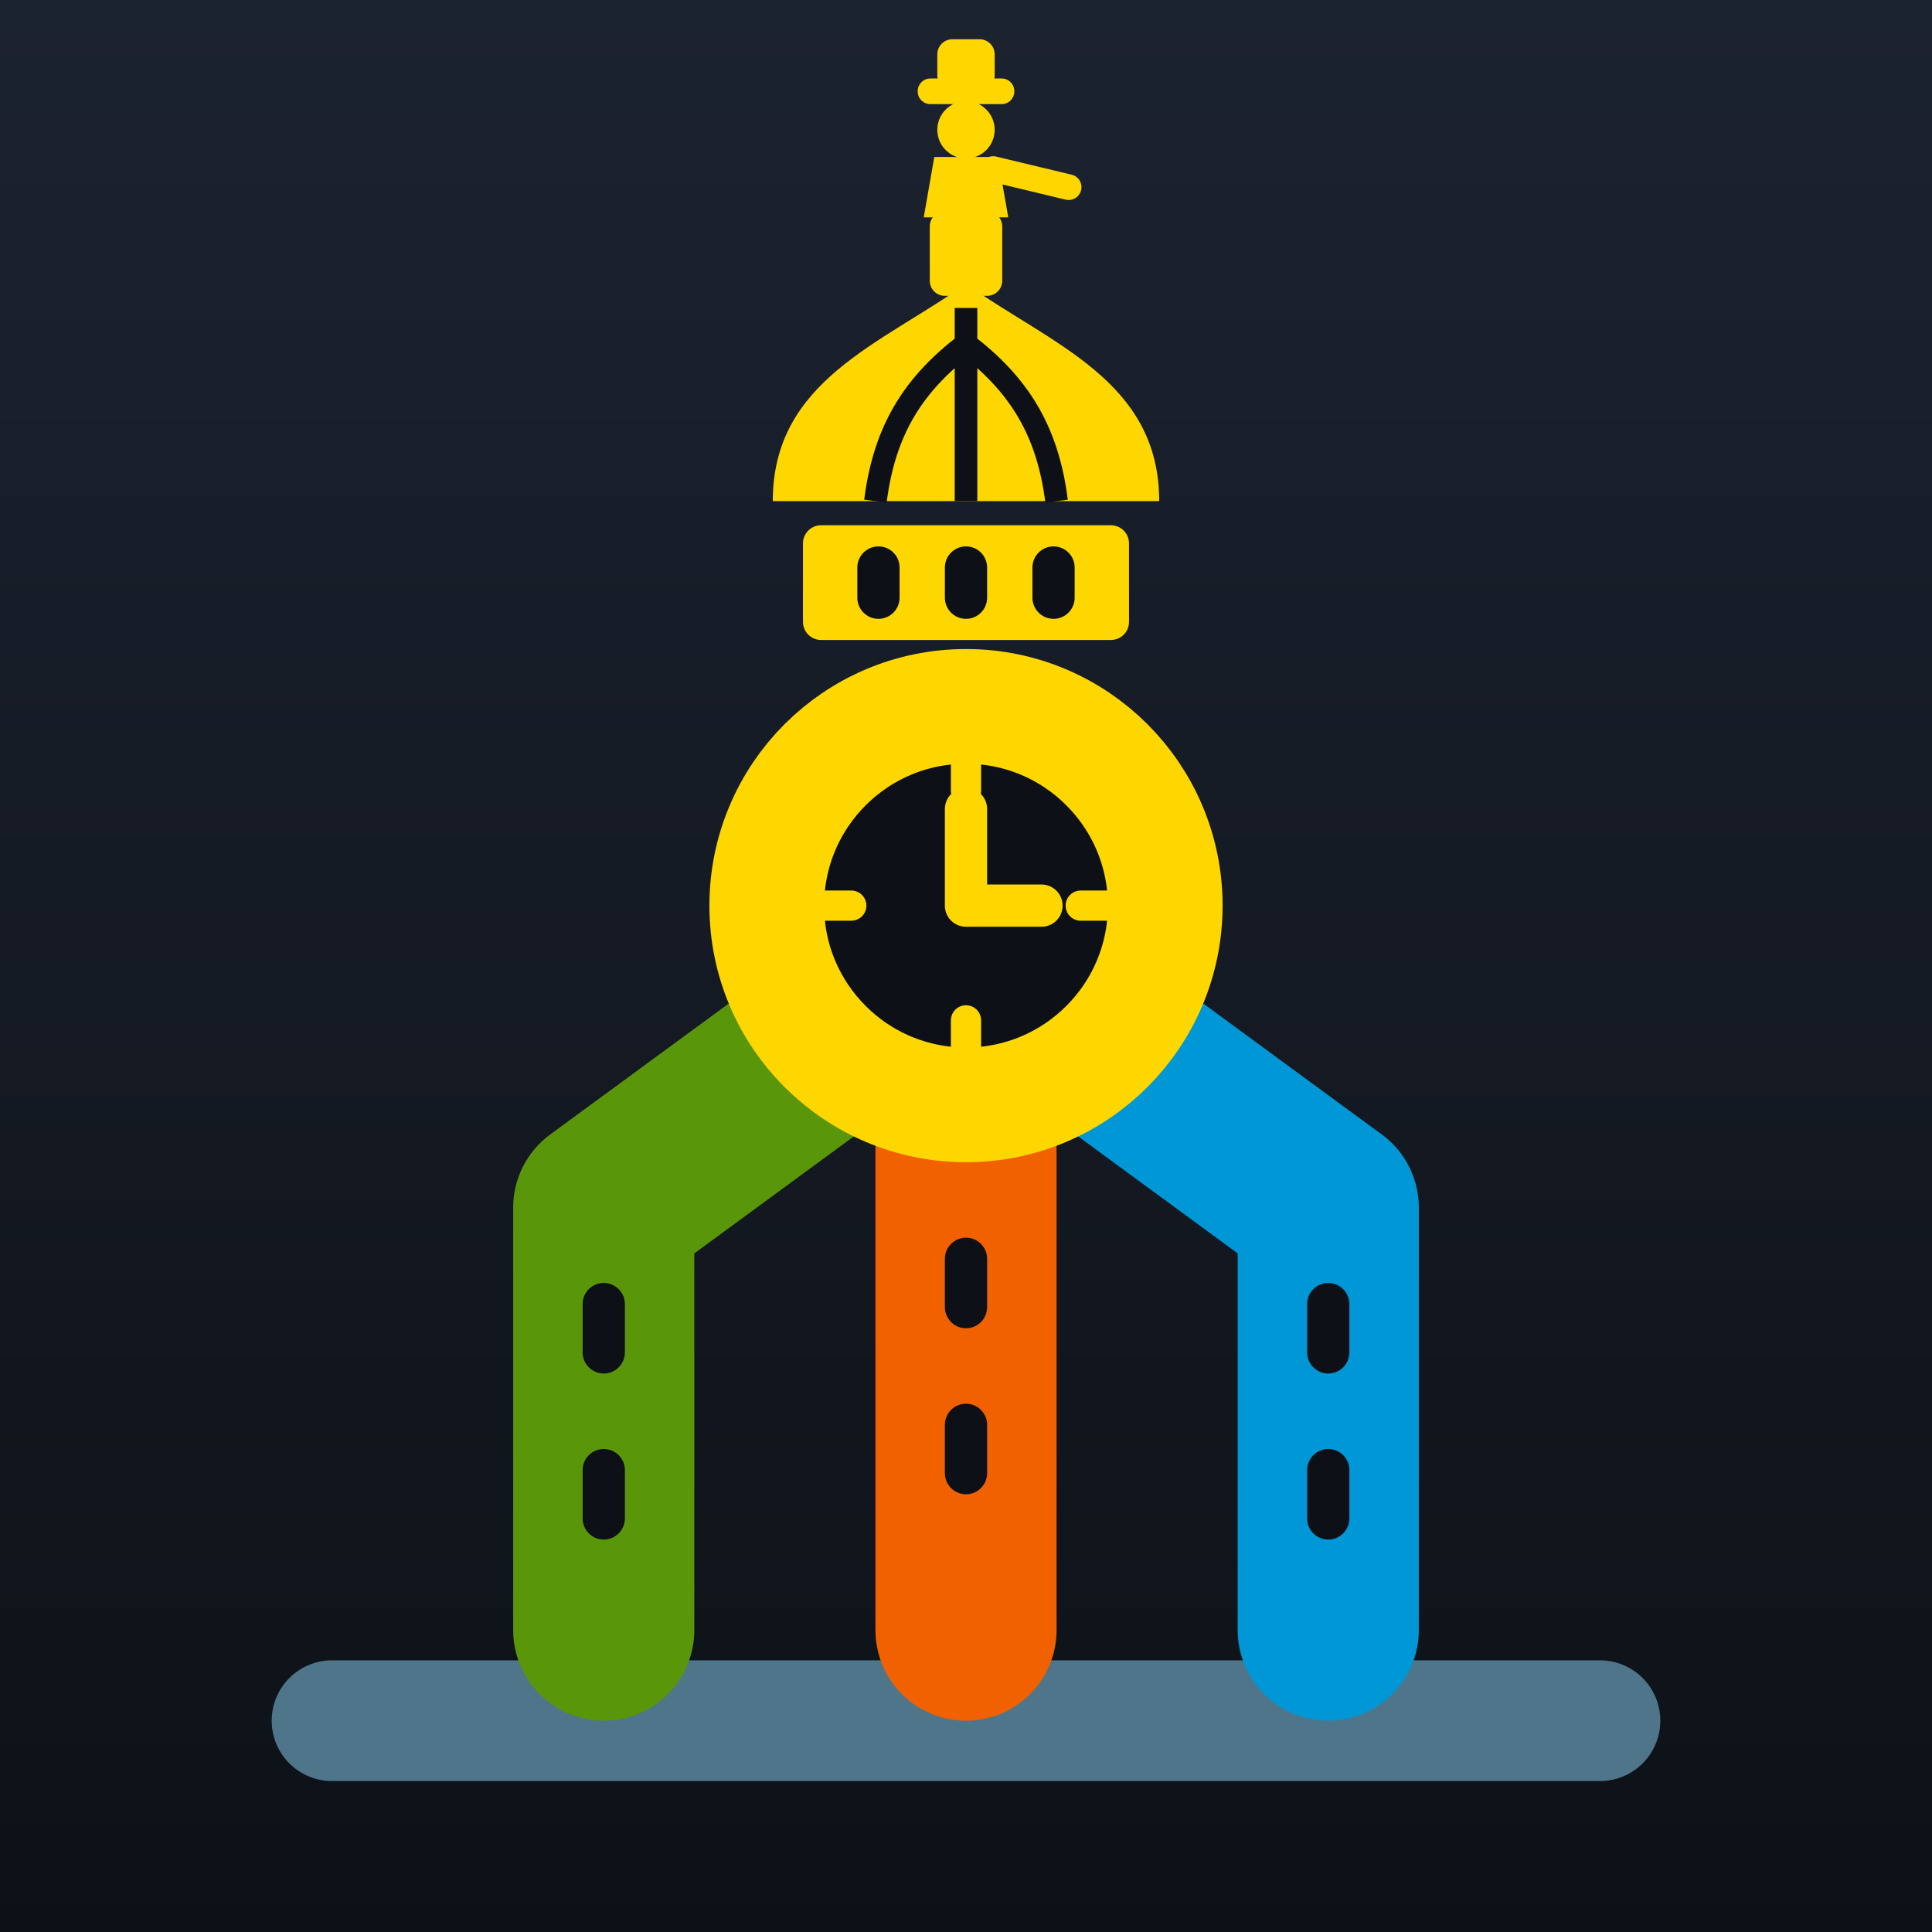
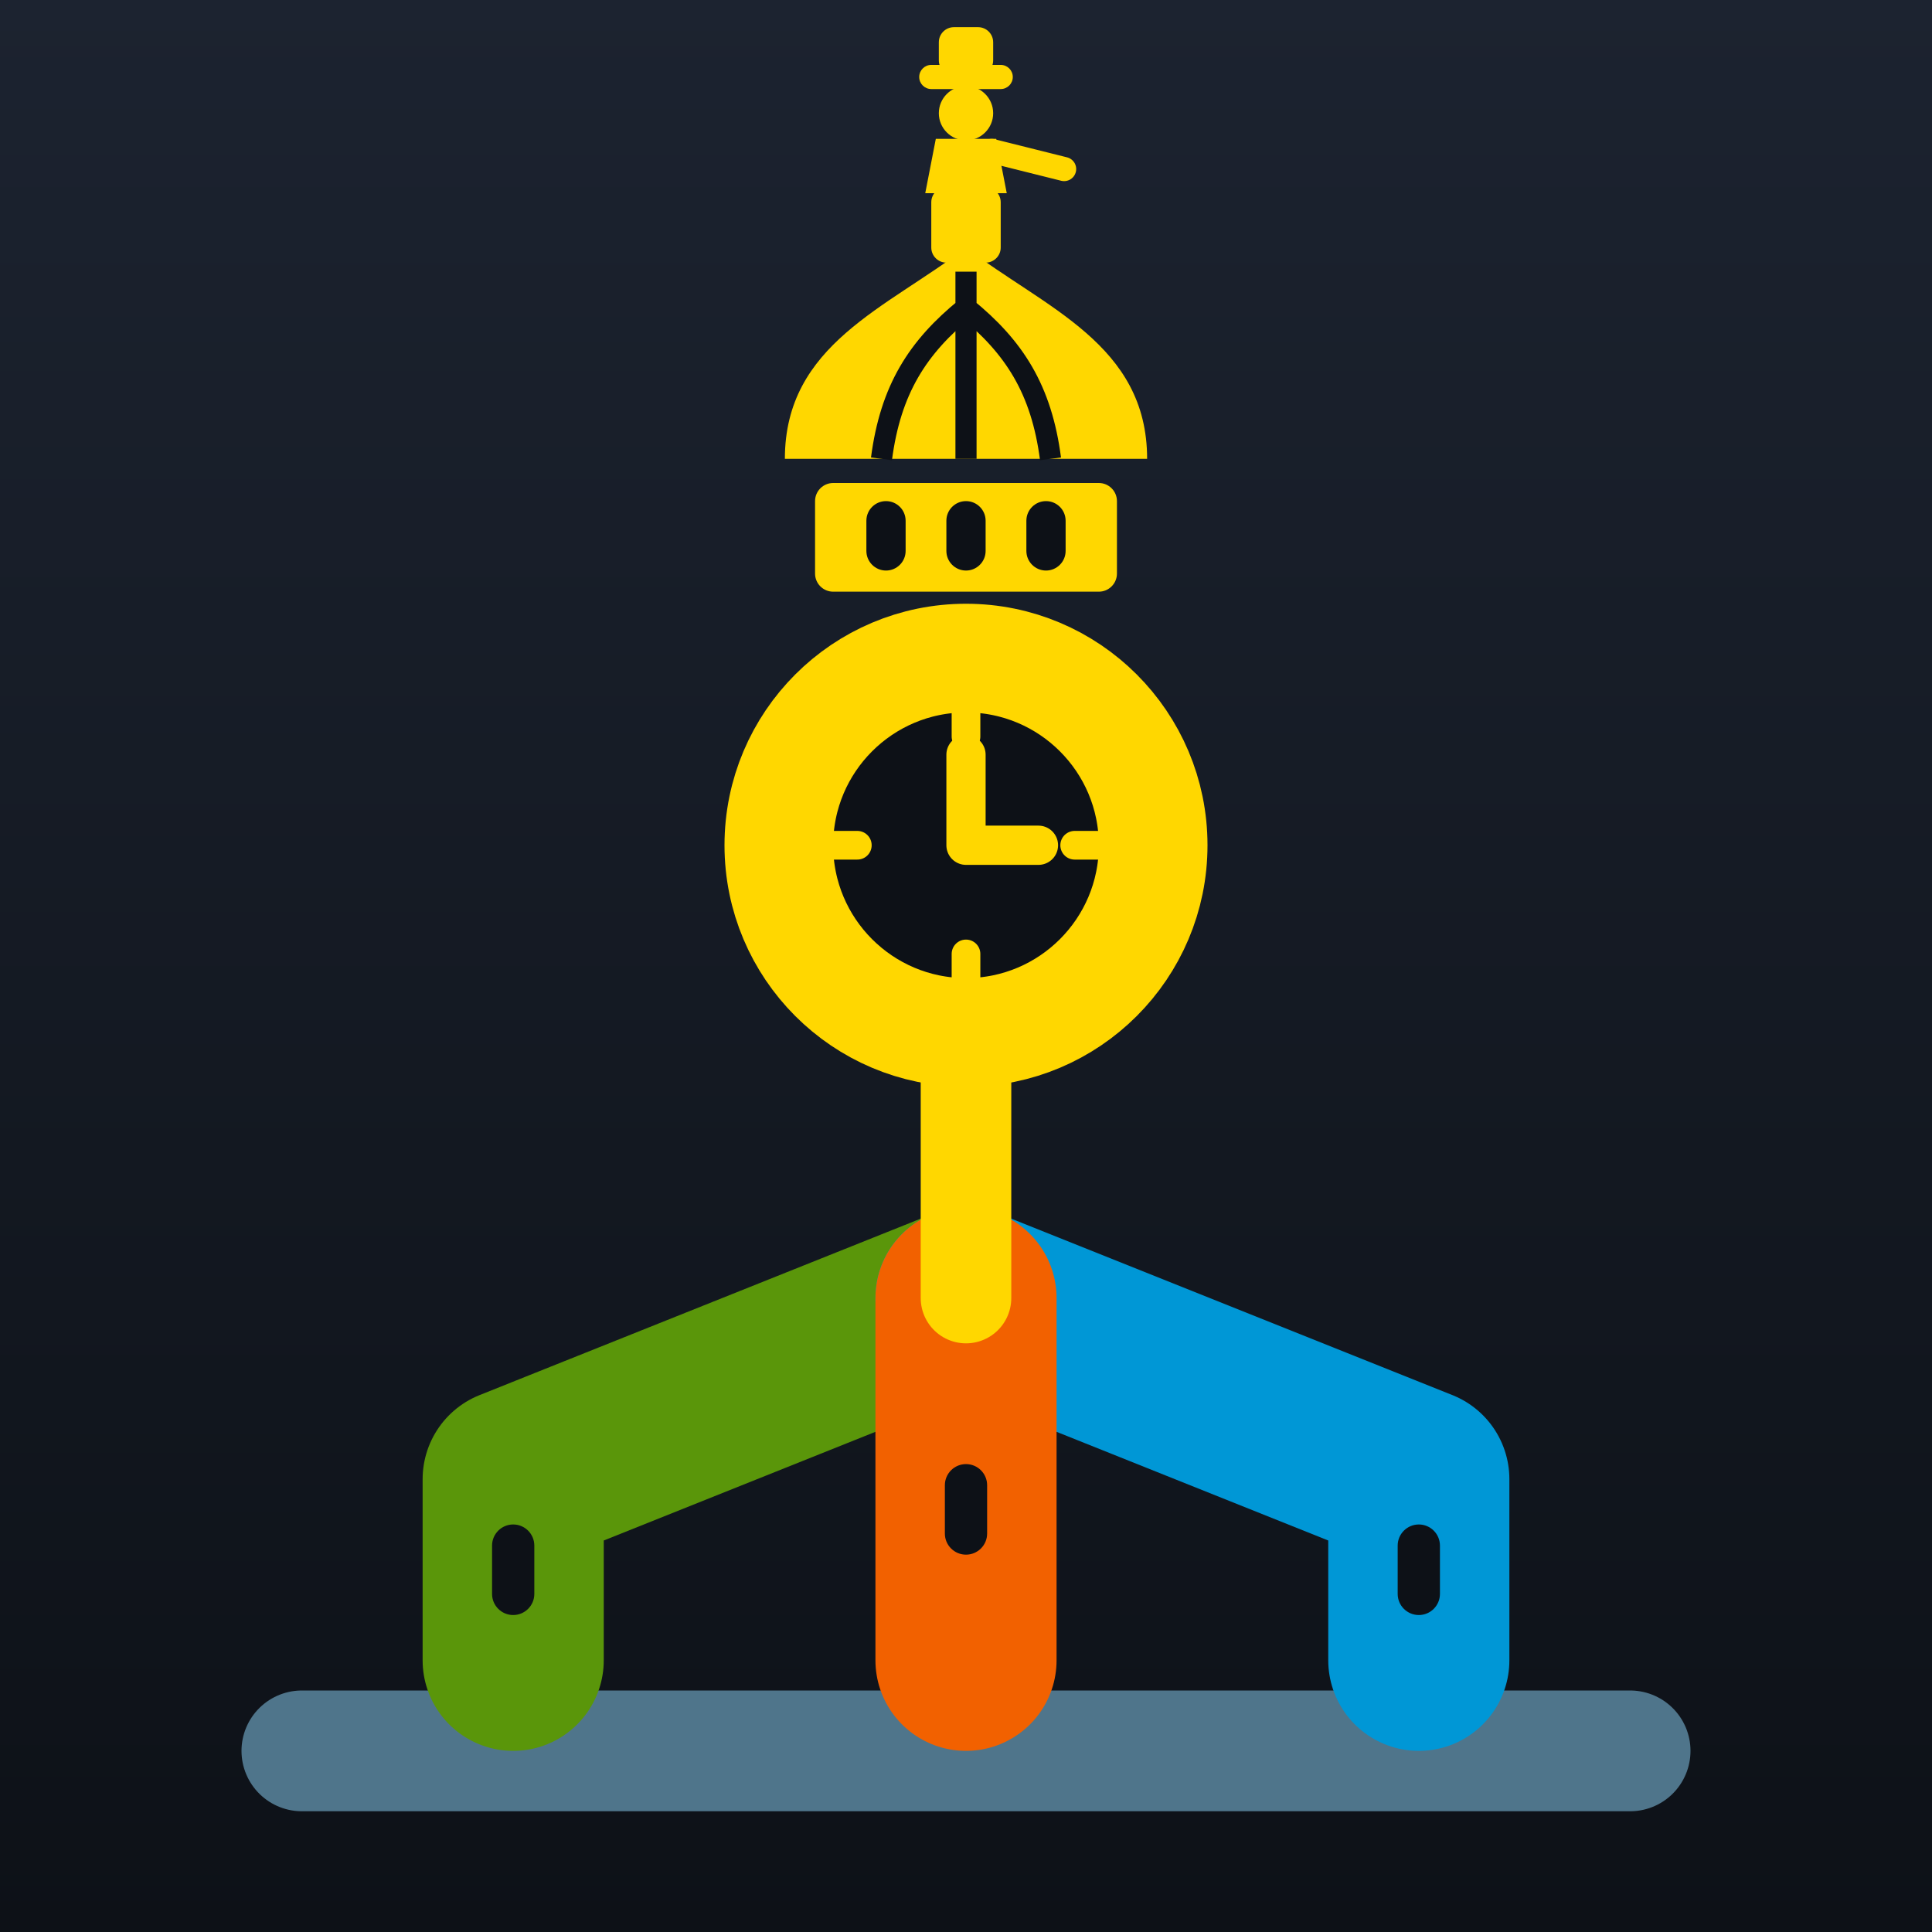
<svg xmlns="http://www.w3.org/2000/svg" viewBox="0 0 64 64" width="180" height="180">
  <defs>
    <linearGradient id="bg" x1="0" y1="0" x2="0" y2="1">
      <stop offset="0" stop-color="#1c2330" />
      <stop offset="1" stop-color="#0d1117" />
    </linearGradient>
  </defs>
  <rect width="64" height="64" fill="url(#bg)" />
-   <path d="M11 57h42" stroke="#4F758B" stroke-width="4" stroke-linecap="round" />
+   <path d="M10 58h44" stroke="#4F758B" stroke-width="4" stroke-linecap="round" />
  <g stroke-width="6" stroke-linecap="round" stroke-linejoin="round" fill="none">
-     <path d="M20 54V40l7.5-5.5" stroke="#5A960A" />
-     <path d="M32 54V37" stroke="#F26100" />
-     <path d="M44 54V40l-7.5-5.5" stroke="#0097D6" />
+     <path d="M17 55v-6l15-6" stroke="#5A960A" />
+     <path d="M47 55v-6l-15-6" stroke="#0097D6" />
+     <path d="M32 55V43" stroke="#F26100" />
  </g>
  <g fill="#0d1117">
-     <rect x="19.3" y="42.5" width="1.4" height="3" rx=".7" />
-     <rect x="19.3" y="48" width="1.4" height="3" rx=".7" />
-     <rect x="31.3" y="41" width="1.4" height="3" rx=".7" />
-     <rect x="31.3" y="46.5" width="1.4" height="3" rx=".7" />
-     <rect x="43.3" y="42.5" width="1.4" height="3" rx=".7" />
-     <rect x="43.3" y="48" width="1.4" height="3" rx=".7" />
+     <rect x="16.3" y="50.5" width="1.4" height="3" rx=".7" />
+     <rect x="31.3" y="48.5" width="1.4" height="3" rx=".7" />
+     <rect x="46.3" y="50.5" width="1.4" height="3" rx=".7" />
  </g>
-   <circle cx="32" cy="30" r="6.6" fill="#0d1117" stroke="#FFD700" stroke-width="3.8" />
+   <path d="M32 43V35" stroke="#FFD700" stroke-width="3" stroke-linecap="round" />
+   <circle cx="32" cy="28" r="6.2" fill="#0d1117" stroke="#FFD700" stroke-width="3.6" />
  <g stroke="#FFD700" stroke-linecap="round">
-     <path d="M32 25.1v1.1M36.9 30h-1.1M32 34.9v-1.1M27.1 30h1.1" stroke-width="1" />
-     <path d="M32 30v-3.2M32 30h2.5" stroke-width="1.4" />
+     <path d="M32 23.4v1M36.6 28h-1M32 32.6v-1M27.4 28h1" stroke-width=".95" />
+     <path d="M32 28v-3M32 28h2.4" stroke-width="1.3" />
  </g>
-   <rect x="26.6" y="17.4" width="10.8" height="3.8" rx=".6" fill="#FFD700" />
+   <rect x="27" y="16" width="10" height="3.6" rx=".6" fill="#FFD700" />
  <g fill="#0d1117">
-     <rect x="28.4" y="18.1" width="1.4" height="2.4" rx=".7" />
-     <rect x="31.3" y="18.1" width="1.4" height="2.4" rx=".7" />
-     <rect x="34.2" y="18.1" width="1.4" height="2.4" rx=".7" />
+     <rect x="28.7" y="16.6" width="1.3" height="2.3" rx=".65" />
+     <rect x="31.35" y="16.6" width="1.3" height="2.3" rx=".65" />
+     <rect x="34" y="16.6" width="1.3" height="2.3" rx=".65" />
  </g>
-   <path d="M25.6 16.6C25.6 12.6 29.2 11.4 32 9.4 34.8 11.4 38.4 12.6 38.4 16.6Z" fill="#FFD700" />
-   <path d="M32 10.2v6.4M29 16.6c.3-2.4 1.3-3.9 3-5.2M35 16.6c-.3-2.4-1.3-3.9-3-5.2" stroke="#0d1117" stroke-width=".75" fill="none" />
-   <rect x="30.8" y="7" width="2.4" height="2.8" rx=".5" fill="#FFD700" />
+   <path d="M26 15.2C26 11.4 29.4 10.2 32 8.2 34.6 10.2 38 11.4 38 15.2Z" fill="#FFD700" />
+   <path d="M32 9v6.2M29.2 15.2c.3-2.3 1.2-3.7 2.8-5M34.8 15.2c-.3-2.3-1.2-3.7-2.8-5" stroke="#0d1117" stroke-width=".7" fill="none" />
+   <rect x="30.85" y="6.2" width="2.3" height="2.5" rx=".5" fill="#FFD700" />
  <g fill="#FFD700">
-     <rect x="30.4" y="2.6" width="3.2" height=".85" rx=".42" />
-     <rect x="31.05" y="1.3" width="1.9" height="1.7" rx=".5" />
-     <circle cx="32" cy="4.3" r=".95" />
-     <path d="M30.95 5.2h2.1l.35 2h-2.8z" />
+     <rect x="30.45" y="2.15" width="3.1" height=".8" rx=".4" />
+     <rect x="31.1" y=".9" width="1.8" height="1.6" rx=".5" />
+     <circle cx="32" cy="3.75" r=".9" />
+     <path d="M31 4.6h2l.35 1.8h-2.7z" />
  </g>
-   <path d="M32.9 5.6l2.5.6" stroke="#FFD700" stroke-width=".85" stroke-linecap="round" />
+   <path d="M32.85 5l2.4.6" stroke="#FFD700" stroke-width=".8" stroke-linecap="round" />
</svg>
